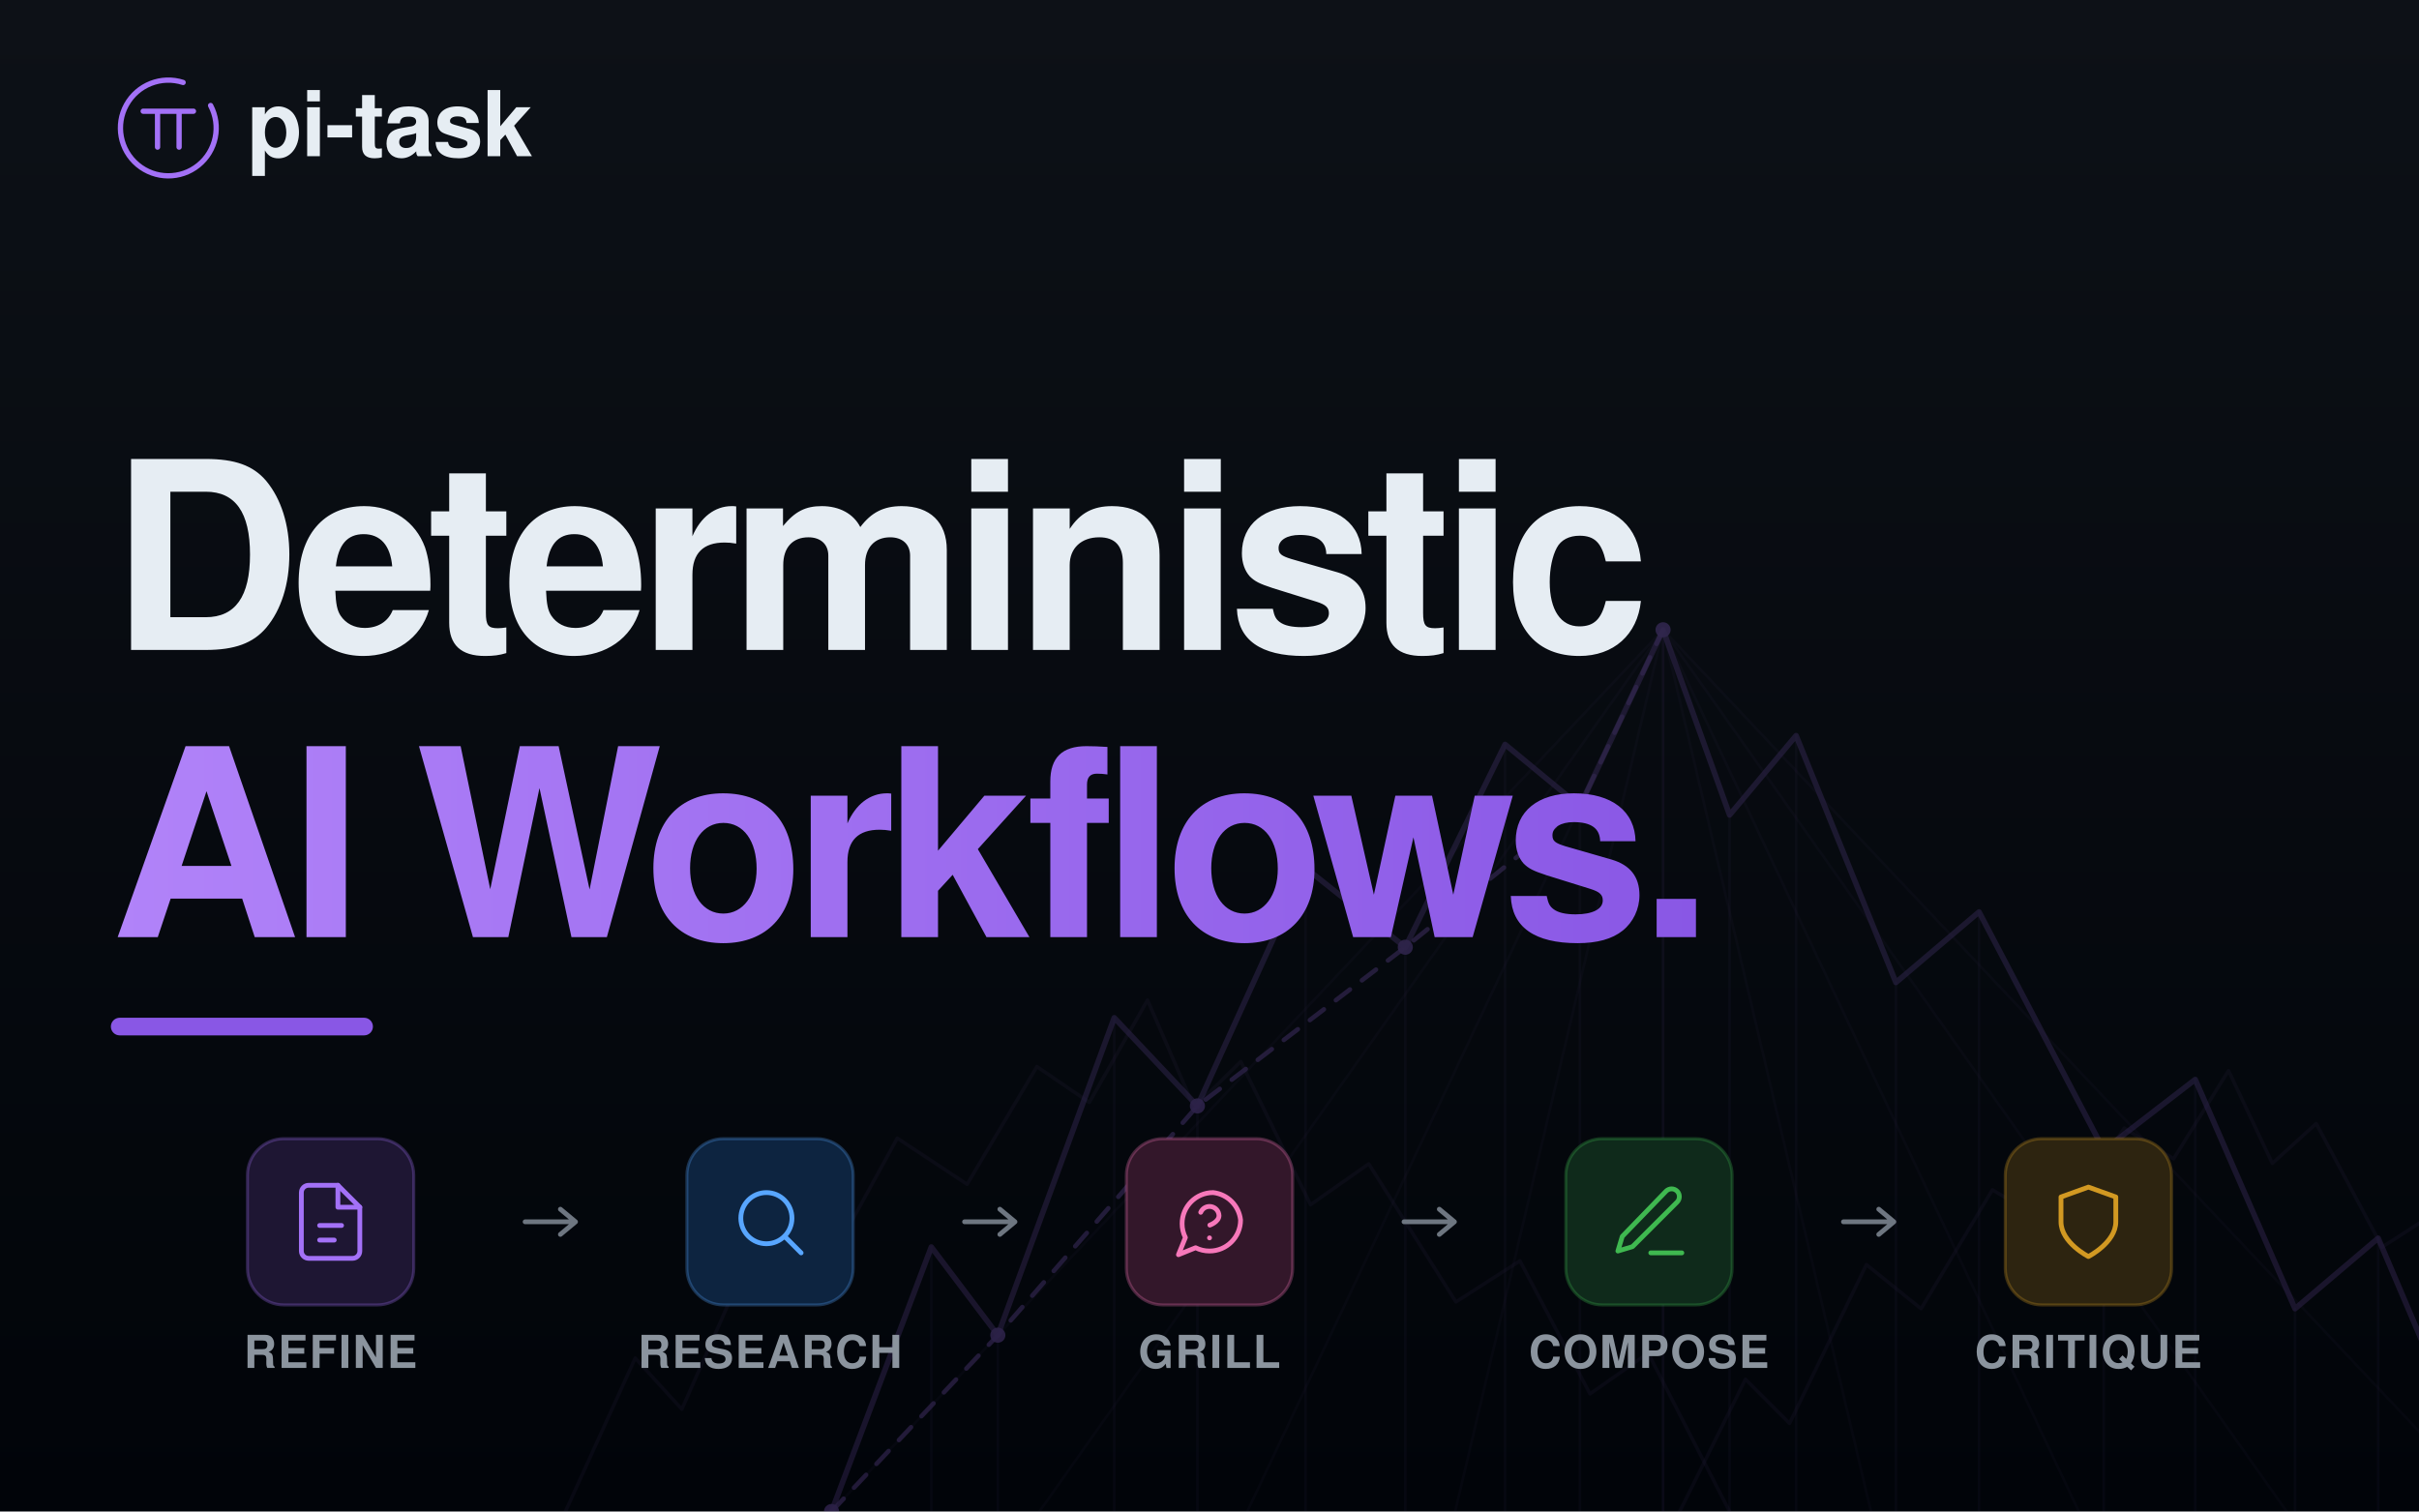
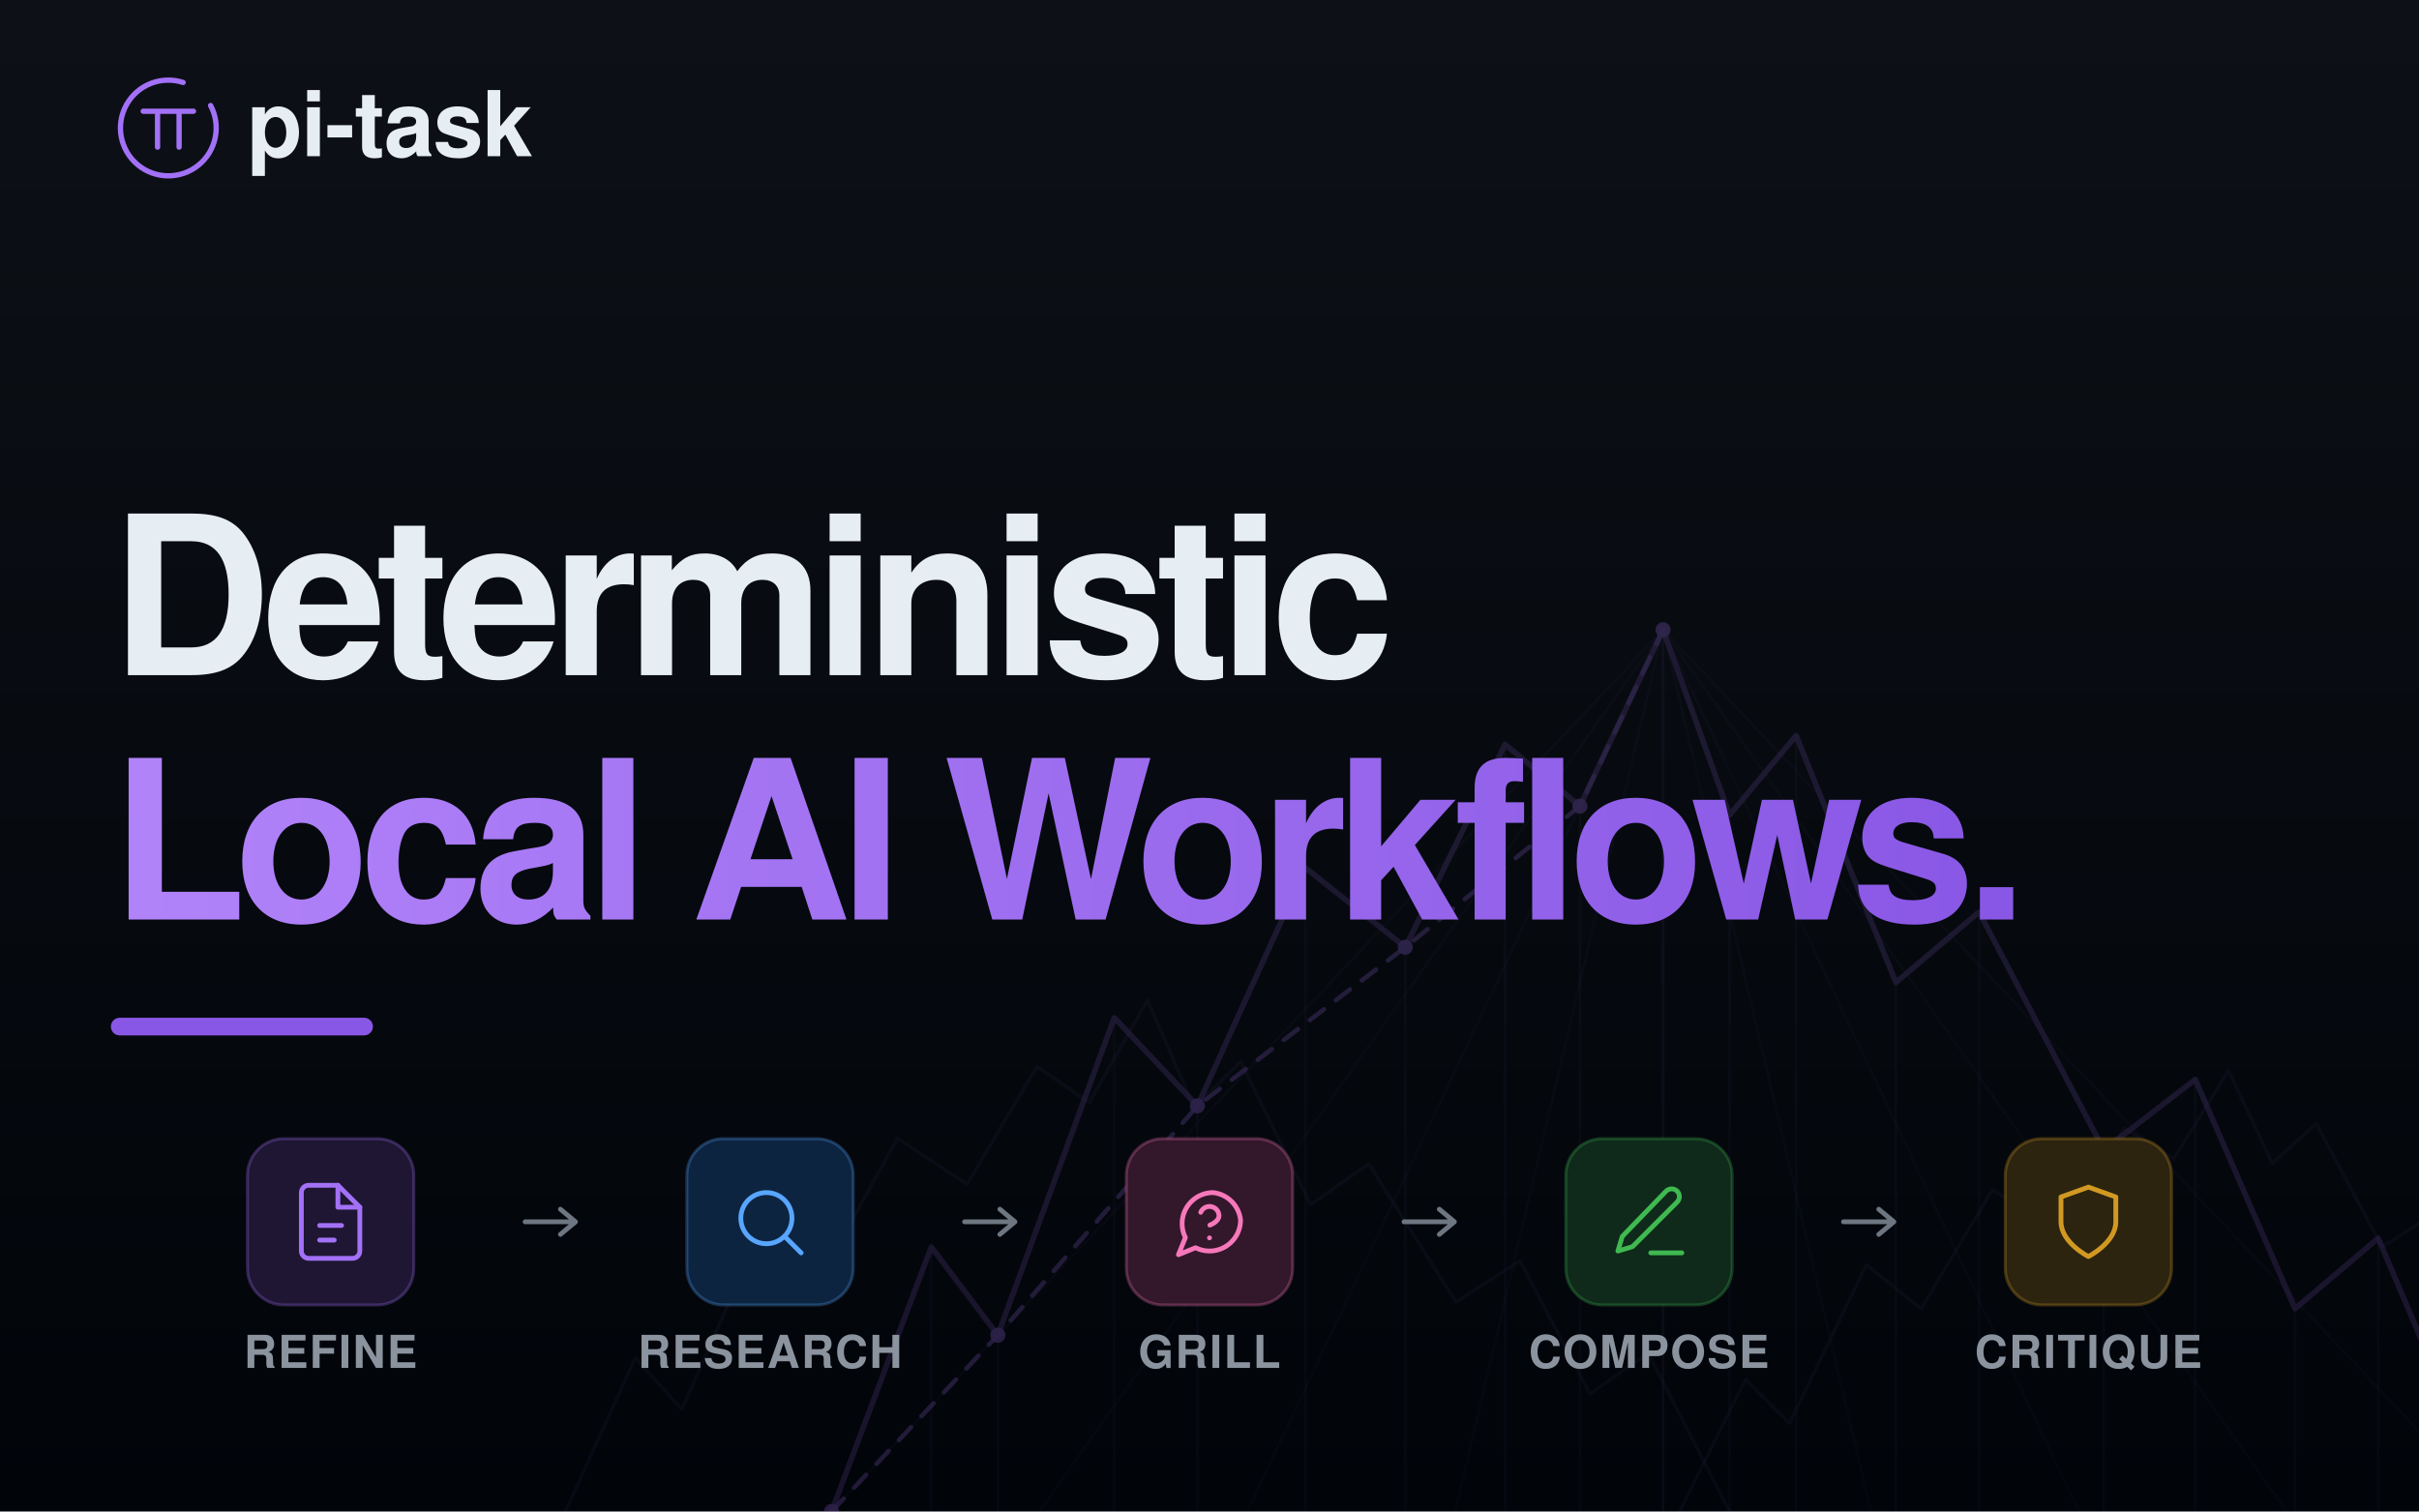
- <svg xmlns="http://www.w3.org/2000/svg" viewBox="0 0 960 600" width="960" height="600" font-family="-apple-system, BlinkMacSystemFont, 'Segoe UI', Helvetica, 'Liberation Sans', Arial, sans-serif" role="img" aria-label="pi-task — Deterministic AI Workflows. Five fixed phases: refine, research, grill, compose, critique.">
+ <svg xmlns="http://www.w3.org/2000/svg" viewBox="0 0 960 600" width="960" height="600" font-family="-apple-system, BlinkMacSystemFont, 'Segoe UI', Helvetica, 'Liberation Sans', Arial, sans-serif" role="img" aria-label="pi-task — Deterministic Local AI Workflows. Five fixed phases: refine, research, grill, compose, critique.">
  <defs>
    <clipPath id="frame">
      <rect x="0" y="0" width="960" height="600" />
    </clipPath>
    <linearGradient id="bg" x1="0" y1="0" x2="0" y2="1">
      <stop offset="0" stop-color="#0d1117" />
      <stop offset="1" stop-color="#010409" />
    </linearGradient>
    <linearGradient id="hl" x1="0" y1="0" x2="1" y2="0">
      <stop offset="0" stop-color="#b183f9" />
      <stop offset="1" stop-color="#8957e5" />
    </linearGradient>
  </defs>
  <rect width="960" height="600" fill="url(#bg)" />
  <g clip-path="url(#frame)" fill="none" stroke="#a371f7" stroke-linecap="round" stroke-linejoin="round" opacity="0.26">
    <path d="M224.4 600.0L252.1 539.1L270.6 559.4L302.9 486.3L326.0 506.6L356.1 451.8L383.8 470.1L411.5 423.4L432.3 437.6L455.4 397.0L473.9 439.6L492.4 421.4L520.1 478.2L543.2 462.0L577.8 516.8L603.2 500.5L631.0 553.3L654.1 537.1L686.4 600.0" stroke-width="1.4" opacity="0.16" />
    <path d="M666.6 600.0L692.7 547.5L710.2 565.0L740.7 502.0L762.4 519.5L790.7 472.3L816.9 488.0L843.0 447.8L862.6 460.0L884.4 425.0L901.8 461.8L919.2 446.0L945.4 495.0L967.2 481.0L999.8 528.3L1023.8 514.3L1049.9 559.8L1071.7 545.8L1102.2 600.0" stroke-width="1.4" opacity="0.16" />
    <path d="M660.0 250.0L330.0 600M660.0 250.0L412.5 600M660.0 250.0L495.0 600M660.0 250.0L577.5 600M660.0 250.0L660.0 600M660.0 250.0L742.5 600M660.0 250.0L825.0 600M660.0 250.0L907.5 600M660.0 250.0L990.0 600" stroke-width="1" opacity="0.1" />
    <path d="M369.6 495.0L369.6 600M396.0 530.0L396.0 600M442.2 404.0L442.2 600M475.2 439.0L475.2 600M518.1 344.5L518.1 600M557.7 376.0L557.7 600M597.3 295.5L597.3 600M627.0 320.0L627.0 600M660.0 250.0L660.0 600M686.4 323.5L686.4 600M712.8 292.0L712.8 600M752.4 390.0L752.4 600M785.4 362.0L785.4 600M834.9 456.5L834.9 600M871.2 428.5L871.2 600M910.8 519.5L910.8 600M943.8 491.5L943.8 600" stroke-width="1" opacity="0.13" />
    <path d="M330.0 600.0L369.6 495.0L396.0 530.0L442.2 404.0L475.2 439.0L518.1 344.5L557.7 376.0L597.3 295.5L627.0 320.0L660.0 250.0L686.4 323.5L712.8 292.0L752.4 390.0L785.4 362.0L834.9 456.5L871.2 428.5L910.8 519.5L943.8 491.5L990.0 600.0" stroke-width="2.2" opacity="0.55" />
    <path d="M330.0 600.0L396.0 530.0L475.2 439.0L557.7 376.0L627.0 320.0L660.0 250.0" stroke-width="1.8" stroke-dasharray="7 6" opacity="0.75" />
    <circle cx="330.0" cy="600.0" r="3" fill="#a371f7" stroke="none" opacity="0.9" />
    <circle cx="396.0" cy="530.0" r="3" fill="#a371f7" stroke="none" opacity="0.9" />
    <circle cx="475.2" cy="439.0" r="3" fill="#a371f7" stroke="none" opacity="0.9" />
    <circle cx="557.7" cy="376.0" r="3" fill="#a371f7" stroke="none" opacity="0.9" />
    <circle cx="627.0" cy="320.0" r="3" fill="#a371f7" stroke="none" opacity="0.9" />
    <circle cx="660.0" cy="250.0" r="3" fill="#a371f7" stroke="none" opacity="0.9" />
  </g>
  <g transform="translate(44,28) scale(0.95)" fill="none" stroke="#a371f7" stroke-width="2.21" stroke-linecap="round" stroke-linejoin="round">
    <path d="M30.18 4.98A20 20 0 1 0 41.66 14.61" />
    <path d="M13.5 17H34.5M19.5 17V32M28.5 17V32" />
  </g>
  <text x="98" y="62" font-size="36" font-weight="700" fill="#e6edf3" letter-spacing="-0.5">pi-task</text>
-   <text x="44" y="258" font-size="104" font-weight="700" fill="#e6edf3" letter-spacing="-4">Deterministic</text>
-   <text x="44" y="372" font-size="104" font-weight="700" fill="url(#hl)" letter-spacing="-4">AI Workflows.</text>
+   <text x="44" y="268" font-size="88" font-weight="700" fill="#e6edf3" letter-spacing="-4">Deterministic</text>
+   <text x="44" y="365" font-size="88" font-weight="700" fill="url(#hl)" letter-spacing="-4">Local AI Workflows.</text>
  <rect x="44" y="404" width="104" height="7" rx="3.5" fill="#8957e5" />
  <rect x="98.2" y="452" width="66" height="66" rx="14.5" fill="#1e1633" stroke="#a371f7" stroke-opacity="0.28" stroke-width="1.2" />
  <g transform="translate(113.8,467.6) scale(1.45)" fill="none" stroke="#a371f7" stroke-width="1.31" stroke-linecap="round" stroke-linejoin="round">
    <path d="M14 2H6a2 2 0 0 0-2 2v16a2 2 0 0 0 2 2h12a2 2 0 0 0 2-2V8z" />
    <path d="M14 2v6h6" />
    <path d="M9 13h6M9 17h4" />
  </g>
  <text x="131.2" y="543" text-anchor="middle" font-size="18" font-weight="700" fill="#8b949e" letter-spacing="0.6">REFINE</text>
  <path d="M208.4 485h20M222.4 480l6 5-6 5" fill="none" stroke="#6e7681" stroke-width="1.9" stroke-linecap="round" stroke-linejoin="round" />
  <rect x="272.6" y="452" width="66" height="66" rx="14.5" fill="#0d2440" stroke="#58a6ff" stroke-opacity="0.28" stroke-width="1.2" />
  <g transform="translate(288.2,467.6) scale(1.45)" fill="none" stroke="#58a6ff" stroke-width="1.31" stroke-linecap="round" stroke-linejoin="round">
    <circle cx="11" cy="11" r="7" />
    <path d="M20.5 20.5 16 16" />
  </g>
  <text x="305.6" y="543" text-anchor="middle" font-size="18" font-weight="700" fill="#8b949e" letter-spacing="0.6">RESEARCH</text>
  <path d="M382.8 485h20M396.8 480l6 5-6 5" fill="none" stroke="#6e7681" stroke-width="1.9" stroke-linecap="round" stroke-linejoin="round" />
  <rect x="447.0" y="452" width="66" height="66" rx="14.5" fill="#33172a" stroke="#f778ba" stroke-opacity="0.28" stroke-width="1.2" />
  <g transform="translate(462.6,467.6) scale(1.45)" fill="none" stroke="#f778ba" stroke-width="1.31" stroke-linecap="round" stroke-linejoin="round">
    <path d="M20.5 11.5a8.5 8.5 0 0 1-8.5 8.5 8.4 8.4 0 0 1-3.8-.9L3.5 21l1.9-4.7a8.4 8.4 0 0 1-.9-3.8 8.5 8.5 0 0 1 8.5-8.5 8.5 8.5 0 0 1 7.5 7.5z" />
    <path d="M9.6 9.4a2.6 2.6 0 0 1 5 .9c0 1.7-2.5 2.6-2.5 2.6" />
    <path d="M12 16.4h.01" />
  </g>
  <text x="480.0" y="543" text-anchor="middle" font-size="18" font-weight="700" fill="#8b949e" letter-spacing="0.6">GRILL</text>
  <path d="M557.2 485h20M571.2 480l6 5-6 5" fill="none" stroke="#6e7681" stroke-width="1.9" stroke-linecap="round" stroke-linejoin="round" />
  <rect x="621.4" y="452" width="66" height="66" rx="14.5" fill="#0f2a1b" stroke="#3fb950" stroke-opacity="0.28" stroke-width="1.2" />
  <g transform="translate(637.0,467.6) scale(1.45)" fill="none" stroke="#3fb950" stroke-width="1.31" stroke-linecap="round" stroke-linejoin="round">
    <path d="M12.5 20.5H21" />
    <path d="M16.7 3.6a2.1 2.1 0 0 1 3 3L7.5 18.8 3.5 20l1.2-4z" />
  </g>
  <text x="654.4" y="543" text-anchor="middle" font-size="18" font-weight="700" fill="#8b949e" letter-spacing="0.6">COMPOSE</text>
  <path d="M731.6 485h20M745.6 480l6 5-6 5" fill="none" stroke="#6e7681" stroke-width="1.9" stroke-linecap="round" stroke-linejoin="round" />
  <rect x="795.8" y="452" width="66" height="66" rx="14.5" fill="#2d2410" stroke="#d29922" stroke-opacity="0.28" stroke-width="1.2" />
  <g transform="translate(811.4,467.6) scale(1.45)" fill="none" stroke="#d29922" stroke-width="1.31" stroke-linecap="round" stroke-linejoin="round">
    <path d="M12 21.5s7.5-3.8 7.5-9.5V5.2L12 2.5 4.5 5.2V12c0 5.7 7.5 9.5 7.5 9.5z" />
  </g>
  <text x="828.8" y="543" text-anchor="middle" font-size="18" font-weight="700" fill="#8b949e" letter-spacing="0.6">CRITIQUE</text>
</svg>
